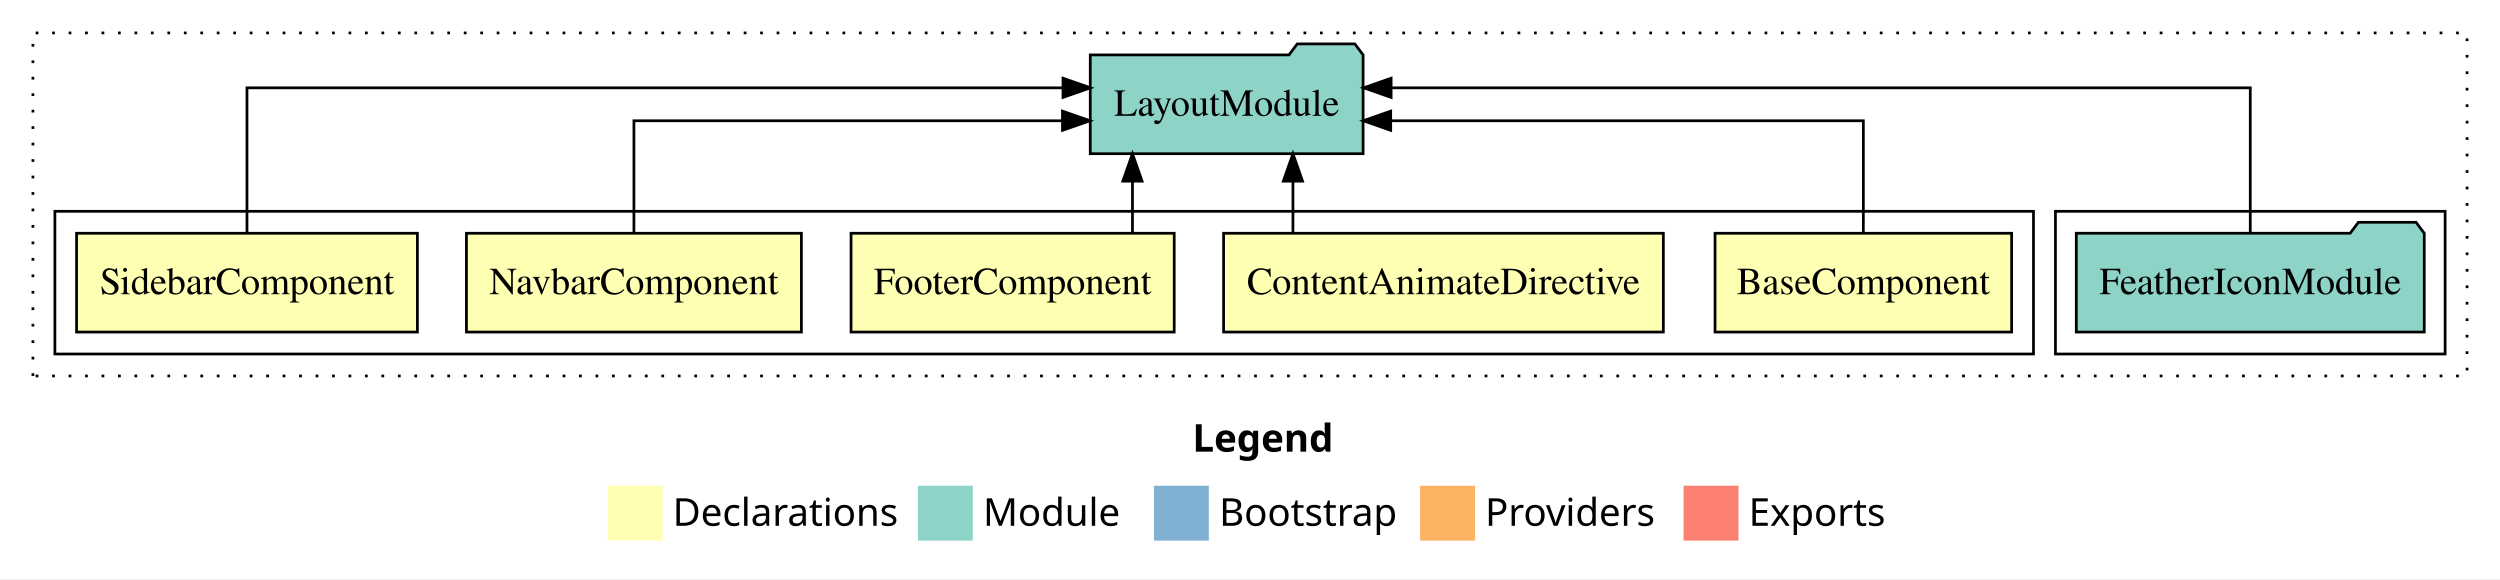
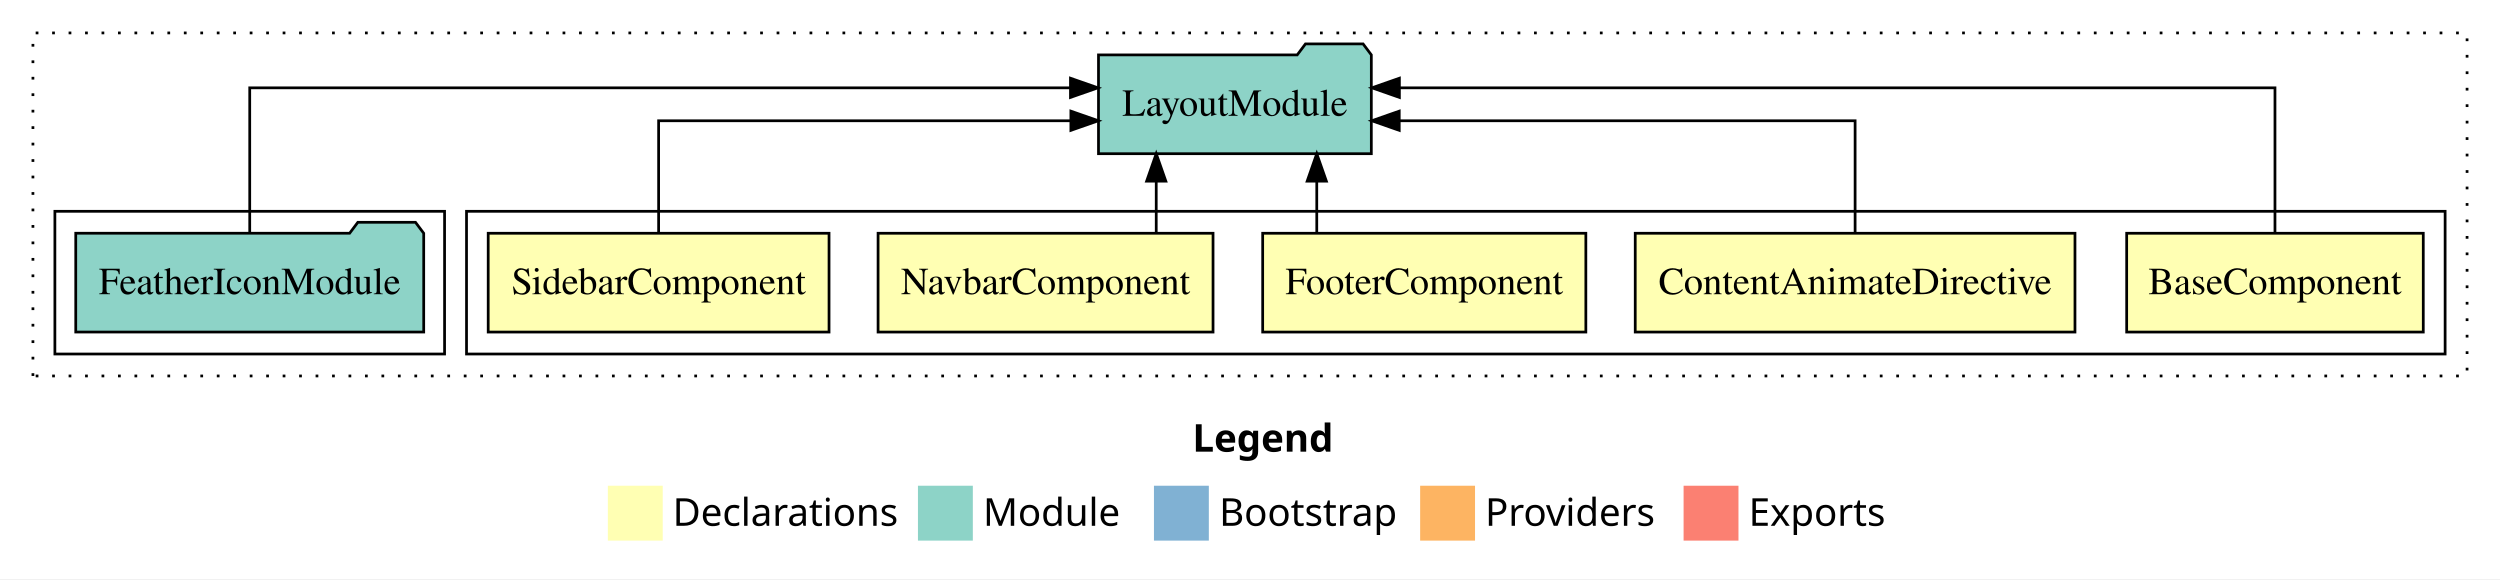
<svg xmlns="http://www.w3.org/2000/svg" width="911pt" height="211pt" viewBox="0.00 0.00 911.00 211.00">
  <g id="graph0" class="graph" transform="scale(1 1) rotate(0) translate(4 207)">
    <polygon fill="white" stroke="transparent" points="-4,4 -4,-207 907,-207 907,4 -4,4" />
    <text text-anchor="start" x="430.51" y="-42.4" font-family="Times-12" font-weight="bold" font-size="14.00">Legend</text>
    <polygon fill="#ffffb3" stroke="transparent" points="217.5,-10 217.5,-30 237.5,-30 237.5,-10 217.5,-10" />
    <text text-anchor="start" x="241.13" y="-15.4" font-family="Times-12" font-size="14.00">  Declarations</text>
    <polygon fill="#8dd3c7" stroke="transparent" points="330.5,-10 330.5,-30 350.5,-30 350.5,-10 330.5,-10" />
    <text text-anchor="start" x="354.23" y="-15.4" font-family="Times-12" font-size="14.00">  Module</text>
    <polygon fill="#80b1d3" stroke="transparent" points="416.5,-10 416.5,-30 436.5,-30 436.5,-10 416.5,-10" />
    <text text-anchor="start" x="440.28" y="-15.4" font-family="Times-12" font-size="14.00">  Bootstrap</text>
    <polygon fill="#fdb462" stroke="transparent" points="513.5,-10 513.5,-30 533.5,-30 533.5,-10 513.5,-10" />
    <text text-anchor="start" x="537.17" y="-15.4" font-family="Times-12" font-size="14.00">  Providers</text>
    <polygon fill="#fb8072" stroke="transparent" points="609.5,-10 609.5,-30 629.5,-30 629.5,-10 609.5,-10" />
    <text text-anchor="start" x="633.23" y="-15.4" font-family="Times-12" font-size="14.00">  Exports</text>
    <g id="clust1" class="cluster">
      <polygon fill="none" stroke="black" stroke-dasharray="1,5" points="8,-70 8,-195 895,-195 895,-70 8,-70" />
    </g>
+     <g id="clust2" class="cluster">
+       <polygon fill="none" stroke="black" points="166,-78 166,-130 887,-130 887,-78 166,-78" />
+     </g>
    <g id="clust8" class="cluster">
-       <polygon fill="none" stroke="black" points="745,-78 745,-130 887,-130 887,-78 745,-78" />
-     </g>
-     <g id="clust2" class="cluster">
-       <polygon fill="none" stroke="black" points="16,-78 16,-130 737,-130 737,-78 16,-78" />
+       <polygon fill="none" stroke="black" points="16,-78 16,-130 158,-130 158,-78 16,-78" />
    </g>
    <g id="node1" class="node">
-       <polygon fill="#ffffb3" stroke="black" points="729.04,-122 620.96,-122 620.96,-86 729.04,-86 729.04,-122" />
-       <text text-anchor="middle" x="675" y="-99.8" font-family="Times,serif" font-size="14.00">BaseComponent</text>
+       <polygon fill="#ffffb3" stroke="black" points="879.04,-122 770.96,-122 770.96,-86 879.04,-86 879.04,-122" />
+       <text text-anchor="middle" x="825" y="-99.8" font-family="Times,serif" font-size="14.00">BaseComponent</text>
    </g>
    <g id="node6" class="node">
-       <polygon fill="#8dd3c7" stroke="black" points="492.71,-187 489.71,-191 468.71,-191 465.71,-187 393.29,-187 393.29,-151 492.71,-151 492.71,-187" />
-       <text text-anchor="middle" x="443" y="-164.8" font-family="Times,serif" font-size="14.00">LayoutModule</text>
+       <polygon fill="#8dd3c7" stroke="black" points="495.71,-187 492.71,-191 471.71,-191 468.71,-187 396.29,-187 396.29,-151 495.71,-151 495.71,-187" />
+       <text text-anchor="middle" x="446" y="-164.8" font-family="Times,serif" font-size="14.00">LayoutModule</text>
    </g>
    <g id="edge1" class="edge">
-       <path fill="none" stroke="black" d="M675,-122.02C675,-139.37 675,-163 675,-163 675,-163 502.77,-163 502.77,-163" />
-       <polygon fill="black" stroke="black" points="502.77,-159.5 492.77,-163 502.77,-166.5 502.77,-159.5" />
+       <path fill="none" stroke="black" d="M825,-122.28C825,-143.32 825,-175 825,-175 825,-175 505.94,-175 505.94,-175" />
+       <polygon fill="black" stroke="black" points="505.94,-171.5 495.94,-175 505.94,-178.5 505.94,-171.5" />
    </g>
    <g id="node2" class="node">
-       <polygon fill="#ffffb3" stroke="black" points="602.12,-122 441.88,-122 441.88,-86 602.12,-86 602.12,-122" />
-       <text text-anchor="middle" x="522" y="-99.8" font-family="Times,serif" font-size="14.00">ContentAnimateDirective</text>
+       <polygon fill="#ffffb3" stroke="black" points="752.12,-122 591.88,-122 591.88,-86 752.12,-86 752.12,-122" />
+       <text text-anchor="middle" x="672" y="-99.8" font-family="Times,serif" font-size="14.00">ContentAnimateDirective</text>
    </g>
    <g id="edge2" class="edge">
-       <path fill="none" stroke="black" d="M467.15,-122.11C467.15,-122.11 467.15,-140.99 467.15,-140.99" />
-       <polygon fill="black" stroke="black" points="463.65,-140.99 467.15,-150.99 470.65,-140.99 463.65,-140.99" />
+       <path fill="none" stroke="black" d="M672,-122.02C672,-139.37 672,-163 672,-163 672,-163 505.88,-163 505.88,-163" />
+       <polygon fill="black" stroke="black" points="505.88,-159.5 495.88,-163 505.88,-166.5 505.88,-159.5" />
    </g>
    <g id="node3" class="node">
-       <polygon fill="#ffffb3" stroke="black" points="423.88,-122 306.12,-122 306.12,-86 423.88,-86 423.88,-122" />
-       <text text-anchor="middle" x="365" y="-99.8" font-family="Times,serif" font-size="14.00">FooterComponent</text>
+       <polygon fill="#ffffb3" stroke="black" points="573.88,-122 456.12,-122 456.12,-86 573.88,-86 573.88,-122" />
+       <text text-anchor="middle" x="515" y="-99.8" font-family="Times,serif" font-size="14.00">FooterComponent</text>
    </g>
    <g id="edge3" class="edge">
-       <path fill="none" stroke="black" d="M408.67,-122.11C408.67,-122.11 408.67,-140.99 408.67,-140.99" />
-       <polygon fill="black" stroke="black" points="405.17,-140.99 408.67,-150.99 412.17,-140.99 405.17,-140.99" />
+       <path fill="none" stroke="black" d="M475.83,-122.11C475.83,-122.11 475.83,-140.99 475.83,-140.99" />
+       <polygon fill="black" stroke="black" points="472.33,-140.99 475.83,-150.99 479.33,-140.99 472.33,-140.99" />
    </g>
    <g id="node4" class="node">
-       <polygon fill="#ffffb3" stroke="black" points="288.03,-122 165.97,-122 165.97,-86 288.03,-86 288.03,-122" />
-       <text text-anchor="middle" x="227" y="-99.8" font-family="Times,serif" font-size="14.00">NavbarComponent</text>
+       <polygon fill="#ffffb3" stroke="black" points="438.03,-122 315.97,-122 315.97,-86 438.03,-86 438.03,-122" />
+       <text text-anchor="middle" x="377" y="-99.8" font-family="Times,serif" font-size="14.00">NavbarComponent</text>
    </g>
    <g id="edge4" class="edge">
-       <path fill="none" stroke="black" d="M227,-122.02C227,-139.37 227,-163 227,-163 227,-163 383.17,-163 383.17,-163" />
-       <polygon fill="black" stroke="black" points="383.17,-166.5 393.17,-163 383.17,-159.5 383.17,-166.5" />
+       <path fill="none" stroke="black" d="M417.33,-122.11C417.33,-122.11 417.33,-140.99 417.33,-140.99" />
+       <polygon fill="black" stroke="black" points="413.83,-140.99 417.33,-150.99 420.83,-140.99 413.83,-140.99" />
    </g>
    <g id="node5" class="node">
-       <polygon fill="#ffffb3" stroke="black" points="148.1,-122 23.9,-122 23.9,-86 148.1,-86 148.1,-122" />
-       <text text-anchor="middle" x="86" y="-99.8" font-family="Times,serif" font-size="14.00">SidebarComponent</text>
+       <polygon fill="#ffffb3" stroke="black" points="298.1,-122 173.9,-122 173.9,-86 298.1,-86 298.1,-122" />
+       <text text-anchor="middle" x="236" y="-99.8" font-family="Times,serif" font-size="14.00">SidebarComponent</text>
    </g>
    <g id="edge5" class="edge">
-       <path fill="none" stroke="black" d="M86,-122.28C86,-143.32 86,-175 86,-175 86,-175 383.36,-175 383.36,-175" />
-       <polygon fill="black" stroke="black" points="383.36,-178.5 393.36,-175 383.36,-171.5 383.36,-178.5" />
+       <path fill="none" stroke="black" d="M236,-122.02C236,-139.37 236,-163 236,-163 236,-163 386.23,-163 386.23,-163" />
+       <polygon fill="black" stroke="black" points="386.23,-166.5 396.23,-163 386.23,-159.5 386.23,-166.5" />
    </g>
    <g id="node7" class="node">
-       <polygon fill="#8dd3c7" stroke="black" points="879.4,-122 876.4,-126 855.4,-126 852.4,-122 752.6,-122 752.6,-86 879.4,-86 879.4,-122" />
-       <text text-anchor="middle" x="816" y="-99.8" font-family="Times,serif" font-size="14.00">FeatherIconModule</text>
+       <polygon fill="#8dd3c7" stroke="black" points="150.4,-122 147.4,-126 126.4,-126 123.4,-122 23.6,-122 23.6,-86 150.4,-86 150.4,-122" />
+       <text text-anchor="middle" x="87" y="-99.8" font-family="Times,serif" font-size="14.00">FeatherIconModule</text>
    </g>
    <g id="edge6" class="edge">
-       <path fill="none" stroke="black" d="M816,-122.28C816,-143.32 816,-175 816,-175 816,-175 502.92,-175 502.92,-175" />
-       <polygon fill="black" stroke="black" points="502.92,-171.5 492.92,-175 502.92,-178.5 502.92,-171.5" />
+       <path fill="none" stroke="black" d="M87,-122.28C87,-143.32 87,-175 87,-175 87,-175 386.08,-175 386.08,-175" />
+       <polygon fill="black" stroke="black" points="386.08,-178.5 396.08,-175 386.08,-171.5 386.08,-178.5" />
    </g>
  </g>
</svg>
